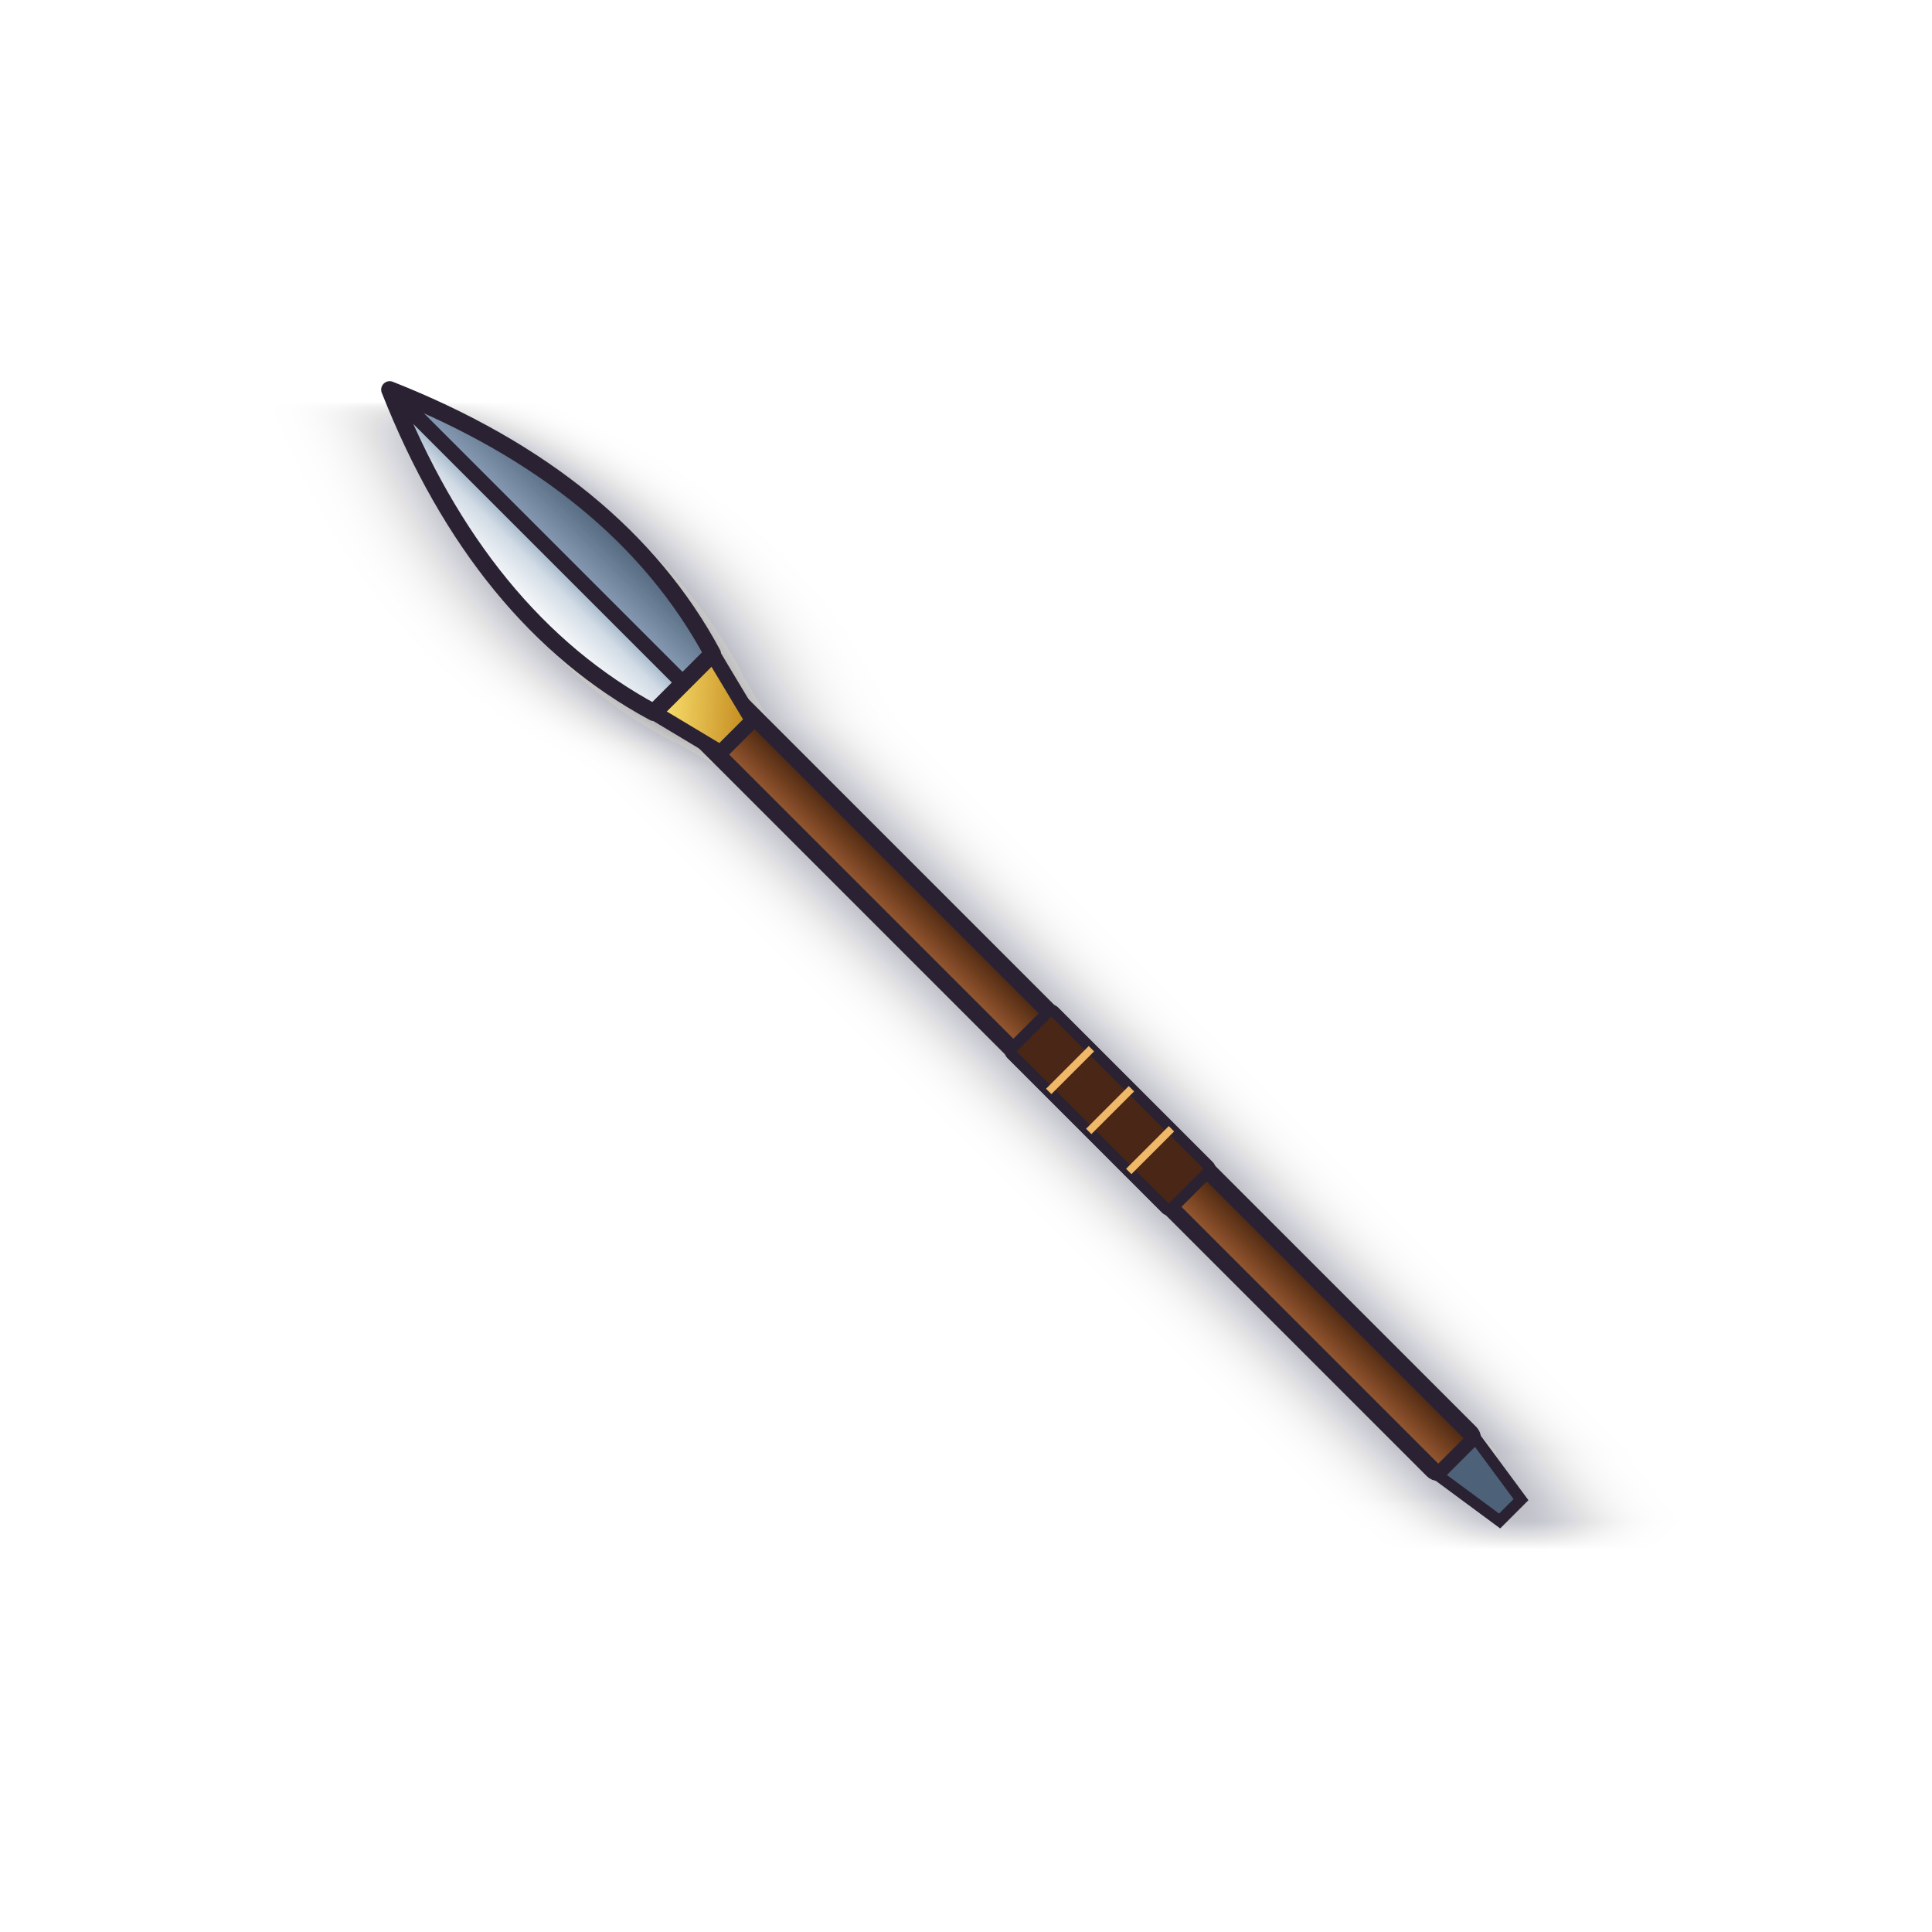
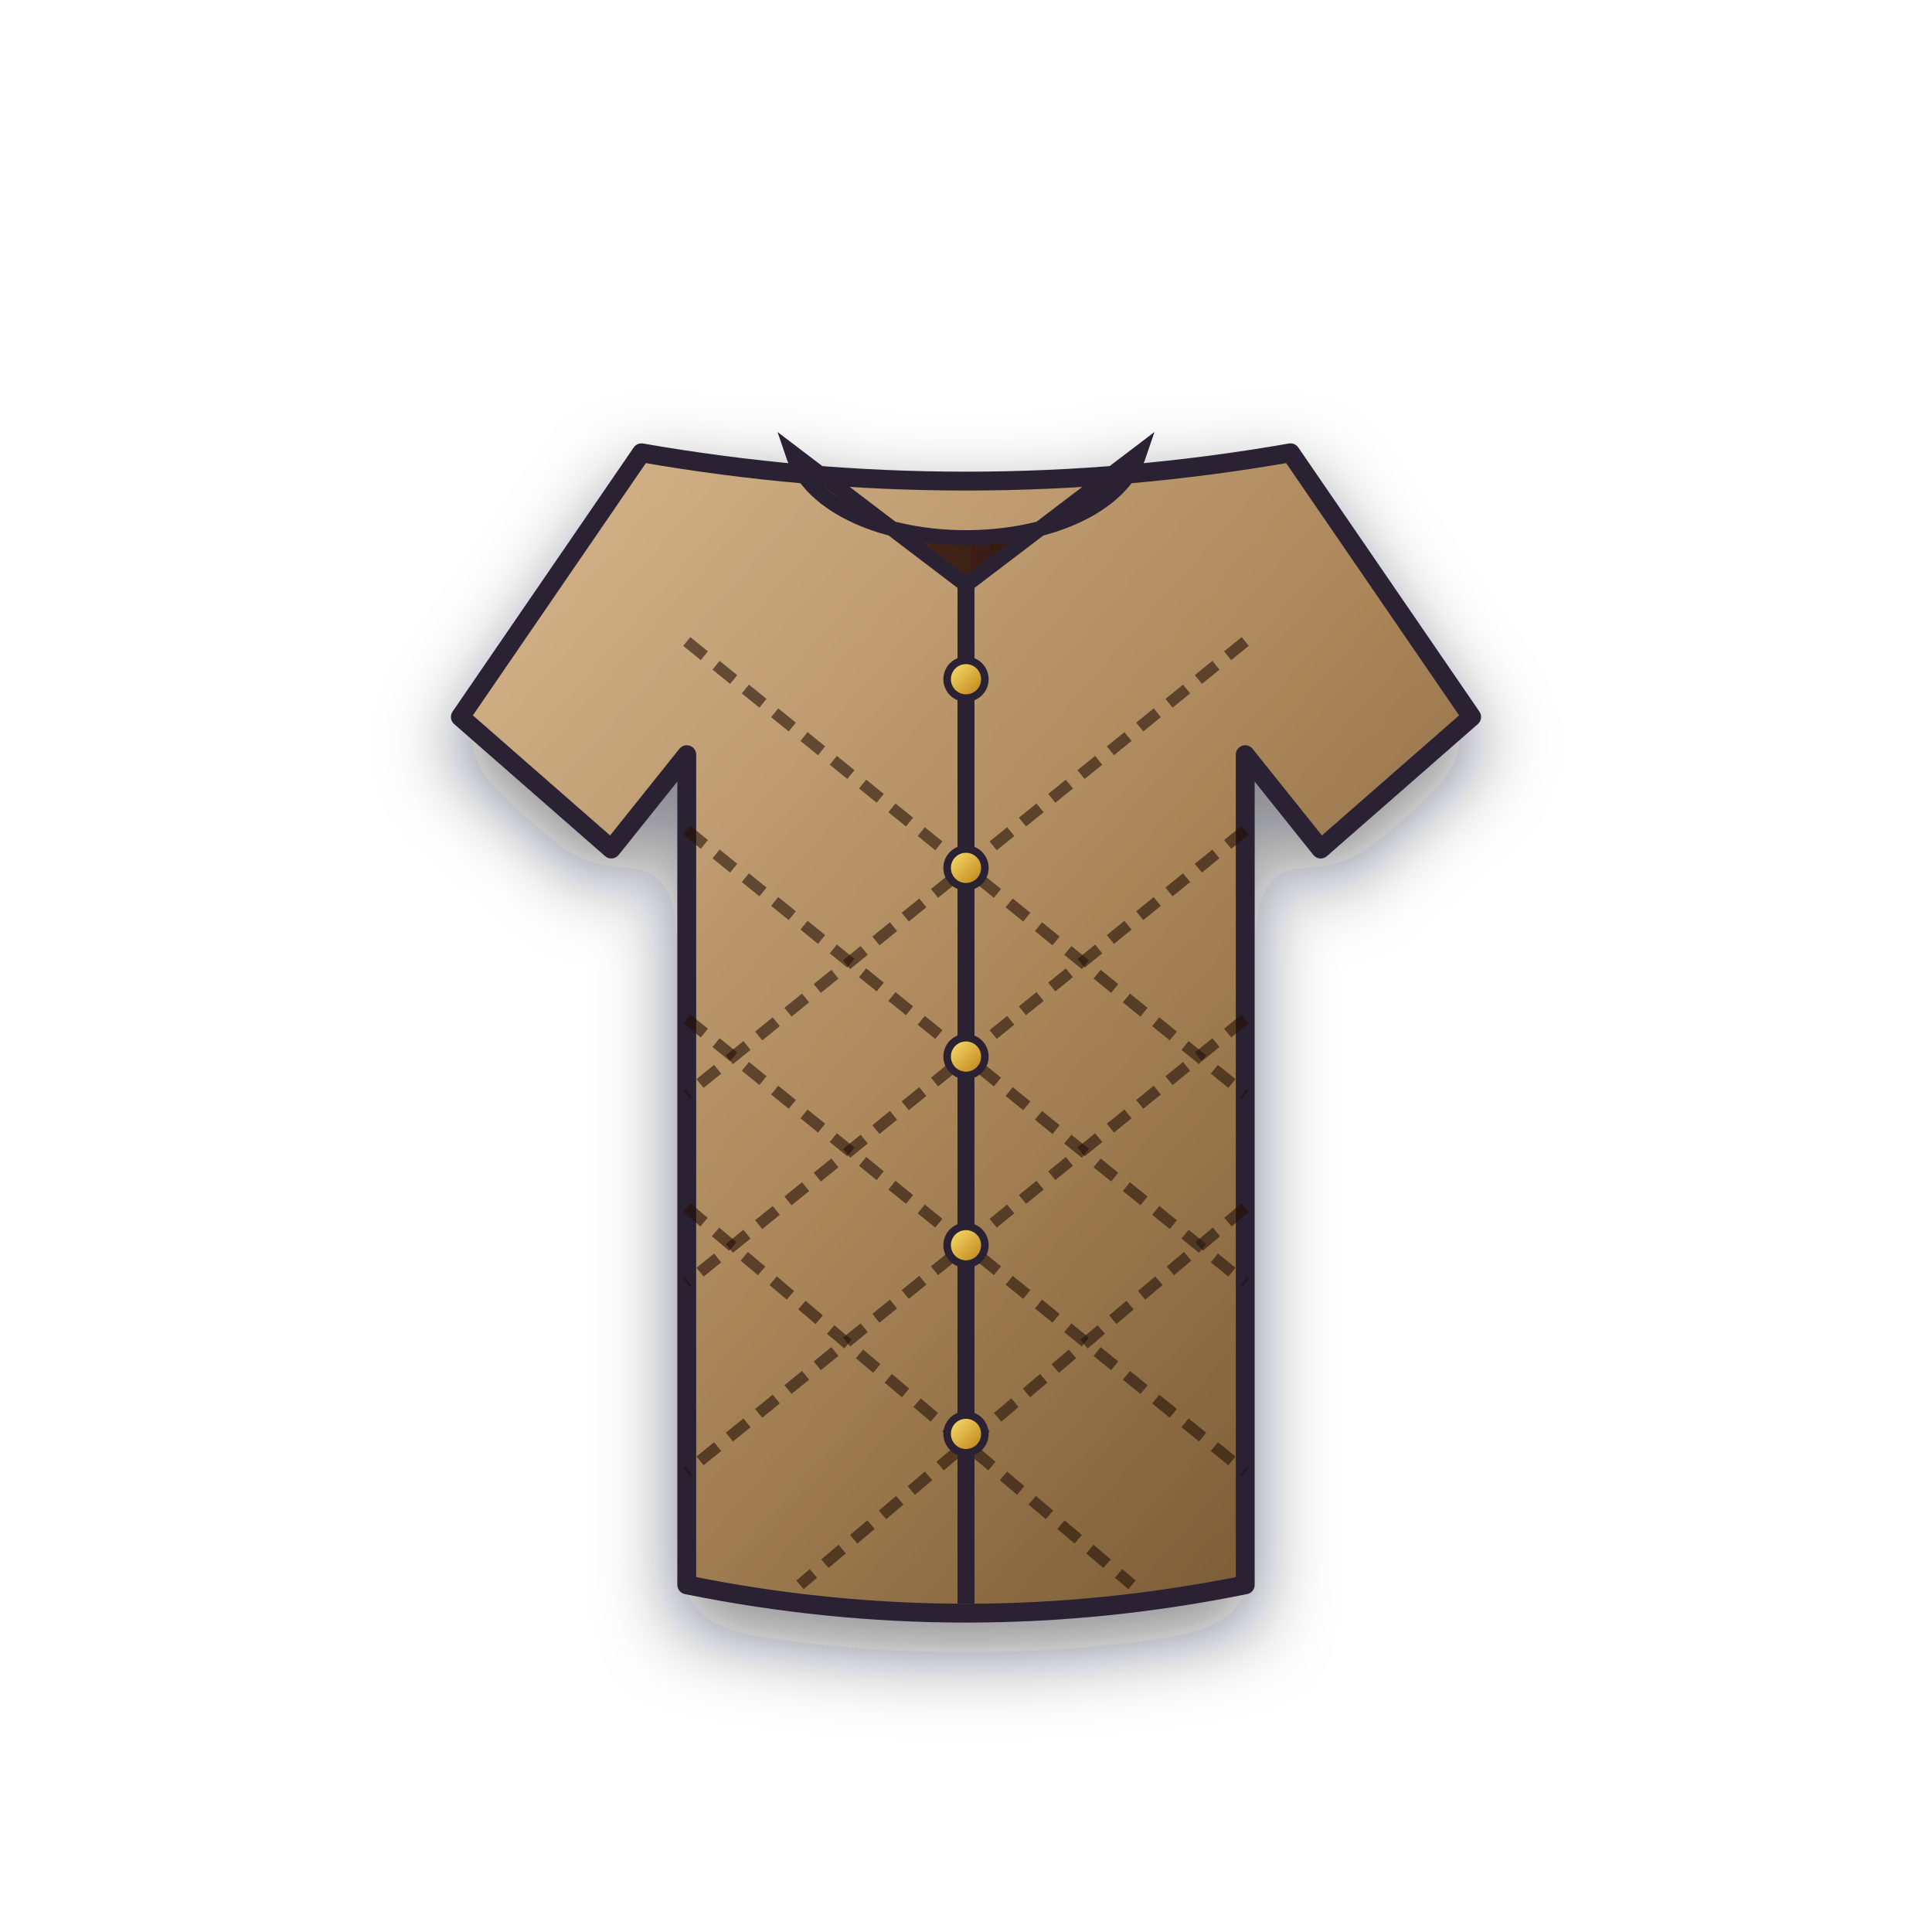
<svg xmlns="http://www.w3.org/2000/svg" viewBox="0 0 512 512" width="100%" height="100%">
  <defs>
    <filter id="drop-shadow" x="-20%" y="-20%" width="140%" height="140%">
      <feDropShadow dx="0" dy="8" stdDeviation="10" flood-color="#120c1f" flood-opacity="0.5" />
    </filter>
    <filter id="glow-purple" x="-20%" y="-20%" width="140%" height="140%">
      <feGaussianBlur stdDeviation="6" result="blur" />
      <feComposite in="SourceGraphic" in2="blur" operator="over" />
    </filter>
    <linearGradient id="blade-light" x1="0%" y1="0%" x2="100%" y2="0%">
      <stop offset="0%" stop-color="#ffffff" />
      <stop offset="65%" stop-color="#d1dbe5" />
      <stop offset="100%" stop-color="#99aec4" />
    </linearGradient>
    <linearGradient id="blade-dark" x1="0%" y1="0%" x2="100%" y2="0%">
      <stop offset="0%" stop-color="#8ba0b8" />
      <stop offset="100%" stop-color="#4e6278" />
    </linearGradient>
    <linearGradient id="gold-grad" x1="0%" y1="0%" x2="100%" y2="100%">
      <stop offset="0%" stop-color="#fff176" />
      <stop offset="50%" stop-color="#f5b324" />
      <stop offset="100%" stop-color="#945f21" />
    </linearGradient>
    <linearGradient id="brass-grad" x1="0%" y1="0%" x2="100%" y2="100%">
      <stop offset="0%" stop-color="#ffe875" />
      <stop offset="100%" stop-color="#b8780e" />
    </linearGradient>
    <linearGradient id="wood-grad" x1="0%" y1="0%" x2="100%" y2="0%">
      <stop offset="0%" stop-color="#a06037" />
      <stop offset="50%" stop-color="#734020" />
      <stop offset="100%" stop-color="#42220f" />
    </linearGradient>
    <linearGradient id="leather-grad" x1="0%" y1="0%" x2="100%" y2="0%">
      <stop offset="0%" stop-color="#5c3422" />
      <stop offset="50%" stop-color="#3d2013" />
      <stop offset="100%" stop-color="#241108" />
    </linearGradient>
    <linearGradient id="leather-light" x1="0%" y1="0%" x2="100%" y2="100%">
      <stop offset="0%" stop-color="#8a5238" />
      <stop offset="100%" stop-color="#5c3422" />
    </linearGradient>
    <linearGradient id="leather-dark" x1="0%" y1="0%" x2="100%" y2="100%">
      <stop offset="0%" stop-color="#3b2014" />
      <stop offset="100%" stop-color="#1c0d06" />
    </linearGradient>
    <linearGradient id="cloth-grad" x1="0%" y1="0%" x2="100%" y2="100%">
      <stop offset="0%" stop-color="#d9b88f" />
      <stop offset="50%" stop-color="#ab875a" />
      <stop offset="100%" stop-color="#6e502c" />
    </linearGradient>
    <linearGradient id="fur-grad" x1="0%" y1="0%" x2="100%" y2="100%">
      <stop offset="0%" stop-color="#e0d7cd" />
      <stop offset="60%" stop-color="#998777" />
      <stop offset="100%" stop-color="#4d4136" />
    </linearGradient>
    <linearGradient id="poison-grad" x1="0%" y1="0%" x2="100%" y2="100%">
      <stop offset="0%" stop-color="#76ff03" />
      <stop offset="100%" stop-color="#33691e" />
    </linearGradient>
    <linearGradient id="ribbon-grad" x1="0%" y1="0%" x2="100%" y2="100%">
      <stop offset="0%" stop-color="#ff4d4d" />
      <stop offset="70%" stop-color="#cc1133" />
      <stop offset="100%" stop-color="#7a001e" />
    </linearGradient>
    <radialGradient id="liquid-red" cx="40%" cy="40%" r="60%">
      <stop offset="0%" stop-color="#ff6b8b" />
      <stop offset="50%" stop-color="#ff1a40" />
      <stop offset="90%" stop-color="#b30024" />
      <stop offset="100%" stop-color="#660012" />
    </radialGradient>
    <radialGradient id="liquid-ruby" cx="45%" cy="40%" r="55%">
      <stop offset="0%" stop-color="#ffffff" />
      <stop offset="25%" stop-color="#ff758c" />
      <stop offset="60%" stop-color="#ff1244" />
      <stop offset="90%" stop-color="#990022" />
      <stop offset="100%" stop-color="#4a000f" />
    </radialGradient>
    <radialGradient id="fire-liquid" cx="50%" cy="60%" r="55%">
      <stop offset="0%" stop-color="#fff59d" />
      <stop offset="35%" stop-color="#ffb74d" />
      <stop offset="70%" stop-color="#ff5722" />
      <stop offset="100%" stop-color="#b71c1c" />
    </radialGradient>
    <linearGradient id="glass-shine" x1="0%" y1="0%" x2="100%" y2="100%">
      <stop offset="0%" stop-color="#ffffff" stop-opacity="0.8" />
      <stop offset="30%" stop-color="#ffffff" stop-opacity="0.3" />
      <stop offset="100%" stop-color="#ffffff" stop-opacity="0.0" />
    </linearGradient>
    <linearGradient id="cork-grad" x1="0%" y1="0%" x2="100%" y2="100%">
      <stop offset="0%" stop-color="#c9915c" />
      <stop offset="100%" stop-color="#7a4e28" />
    </linearGradient>
    <linearGradient id="parchment" x1="0%" y1="0%" x2="100%" y2="100%">
      <stop offset="0%" stop-color="#fff9d9" />
      <stop offset="60%" stop-color="#ebd89b" />
      <stop offset="100%" stop-color="#c4af6e" />
    </linearGradient>
    <linearGradient id="parchment-dark" x1="0%" y1="0%" x2="100%" y2="100%">
      <stop offset="0%" stop-color="#b8a15c" />
      <stop offset="100%" stop-color="#786328" />
    </linearGradient>
    <linearGradient id="steel-rim" x1="0%" y1="0%" x2="100%" y2="100%">
      <stop offset="0%" stop-color="#eaeff5" />
      <stop offset="50%" stop-color="#b0c2d4" />
      <stop offset="100%" stop-color="#5a6e85" />
    </linearGradient>
    <linearGradient id="shield-field-left" x1="0%" y1="0%" x2="100%" y2="100%">
      <stop offset="0%" stop-color="#2a52be" />
      <stop offset="100%" stop-color="#142866" />
    </linearGradient>
    <linearGradient id="shield-field-right" x1="0%" y1="0%" x2="100%" y2="100%">
      <stop offset="0%" stop-color="#d93838" />
      <stop offset="100%" stop-color="#731414" />
    </linearGradient>
    <linearGradient id="horn-grad" x1="0%" y1="0%" x2="100%" y2="100%">
      <stop offset="0%" stop-color="#f5e6d3" />
      <stop offset="100%" stop-color="#8a735c" />
    </linearGradient>
    <linearGradient id="feather-grad" x1="0%" y1="0%" x2="100%" y2="100%">
      <stop offset="0%" stop-color="#ff5252" />
      <stop offset="100%" stop-color="#880e4f" />
    </linearGradient>
  </defs>
-   <g filter="url(#drop-shadow)" transform="rotate(-45 256 256)">
-     <rect x="249" y="160" width="14" height="280" rx="2" fill="url(#wood-grad)" stroke="#2a2333" stroke-width="4.5" />
-     <polygon points="249,440 263,440 260,460 252,460" fill="#4e6278" stroke="#2a2333" stroke-width="3" />
-     <g fill="#4a2818" stroke="#2a2333" stroke-width="3">
-       <rect x="248" y="280" width="16" height="60" rx="1" />
-       <line x1="248" y1="295" x2="264" y2="295" stroke="#f0b869" stroke-width="2" />
-       <line x1="248" y1="310" x2="264" y2="310" stroke="#f0b869" stroke-width="2" />
-       <line x1="248" y1="325" x2="264" y2="325" stroke="#f0b869" stroke-width="2" />
-     </g>
-     <polygon points="245,150 267,150 262,170 250,170" fill="url(#brass-grad)" stroke="#2a2333" stroke-width="4" />
-     <path d="M 256,40 Q 230,100 245,150 L 256,150 Z" fill="url(#blade-light)" />
-     <path d="M 256,40 Q 282,100 267,150 L 256,150 Z" fill="url(#blade-dark)" />
-     <line x1="256" y1="45" x2="256" y2="150" stroke="#2a2333" stroke-width="4" />
-     <path d="M 256,40 Q 230,100 245,150 L 267,150 Q 282,100 256,40 Z" fill="none" stroke="#2a2333" stroke-width="4.5" stroke-linejoin="round" />
+   <g filter="url(#drop-shadow)">
+     <path d="M 170,120 Q 256,135 342,120 L 390,190 L 350,225 L 330,200 L 330,420 Q 256,435 182,420 L 182,200 L 162,225 L 122,190 Z" fill="url(#cloth-grad)" stroke="#2a2333" stroke-width="5" stroke-linejoin="round" />
+     <path d="M 210,120 C 220,150 292,150 302,120 L 256,155 Z" fill="url(#leather-grad)" stroke="#2a2333" stroke-width="4" />
+     <path d="M 182,220 L 330,340 M 182,270 L 330,390 M 182,170 L 330,290 M 182,320 L 300,420" stroke="#241108" stroke-width="3" stroke-dasharray="6,4" opacity="0.6" />
+     <path d="M 330,220 L 182,340 M 330,270 L 182,390 M 330,170 L 182,290 M 330,320 L 212,420" stroke="#241108" stroke-width="3" stroke-dasharray="6,4" opacity="0.6" />
+     <line x1="256" y1="155" x2="256" y2="425" stroke="#2a2333" stroke-width="4.5" />
+     <circle cx="256" cy="180" r="5" fill="url(#brass-grad)" stroke="#2a2333" stroke-width="2" />
+     <circle cx="256" cy="230" r="5" fill="url(#brass-grad)" stroke="#2a2333" stroke-width="2" />
+     <circle cx="256" cy="280" r="5" fill="url(#brass-grad)" stroke="#2a2333" stroke-width="2" />
+     <circle cx="256" cy="330" r="5" fill="url(#brass-grad)" stroke="#2a2333" stroke-width="2" />
+     <circle cx="256" cy="380" r="5" fill="url(#brass-grad)" stroke="#2a2333" stroke-width="2" />
  </g>
</svg>
